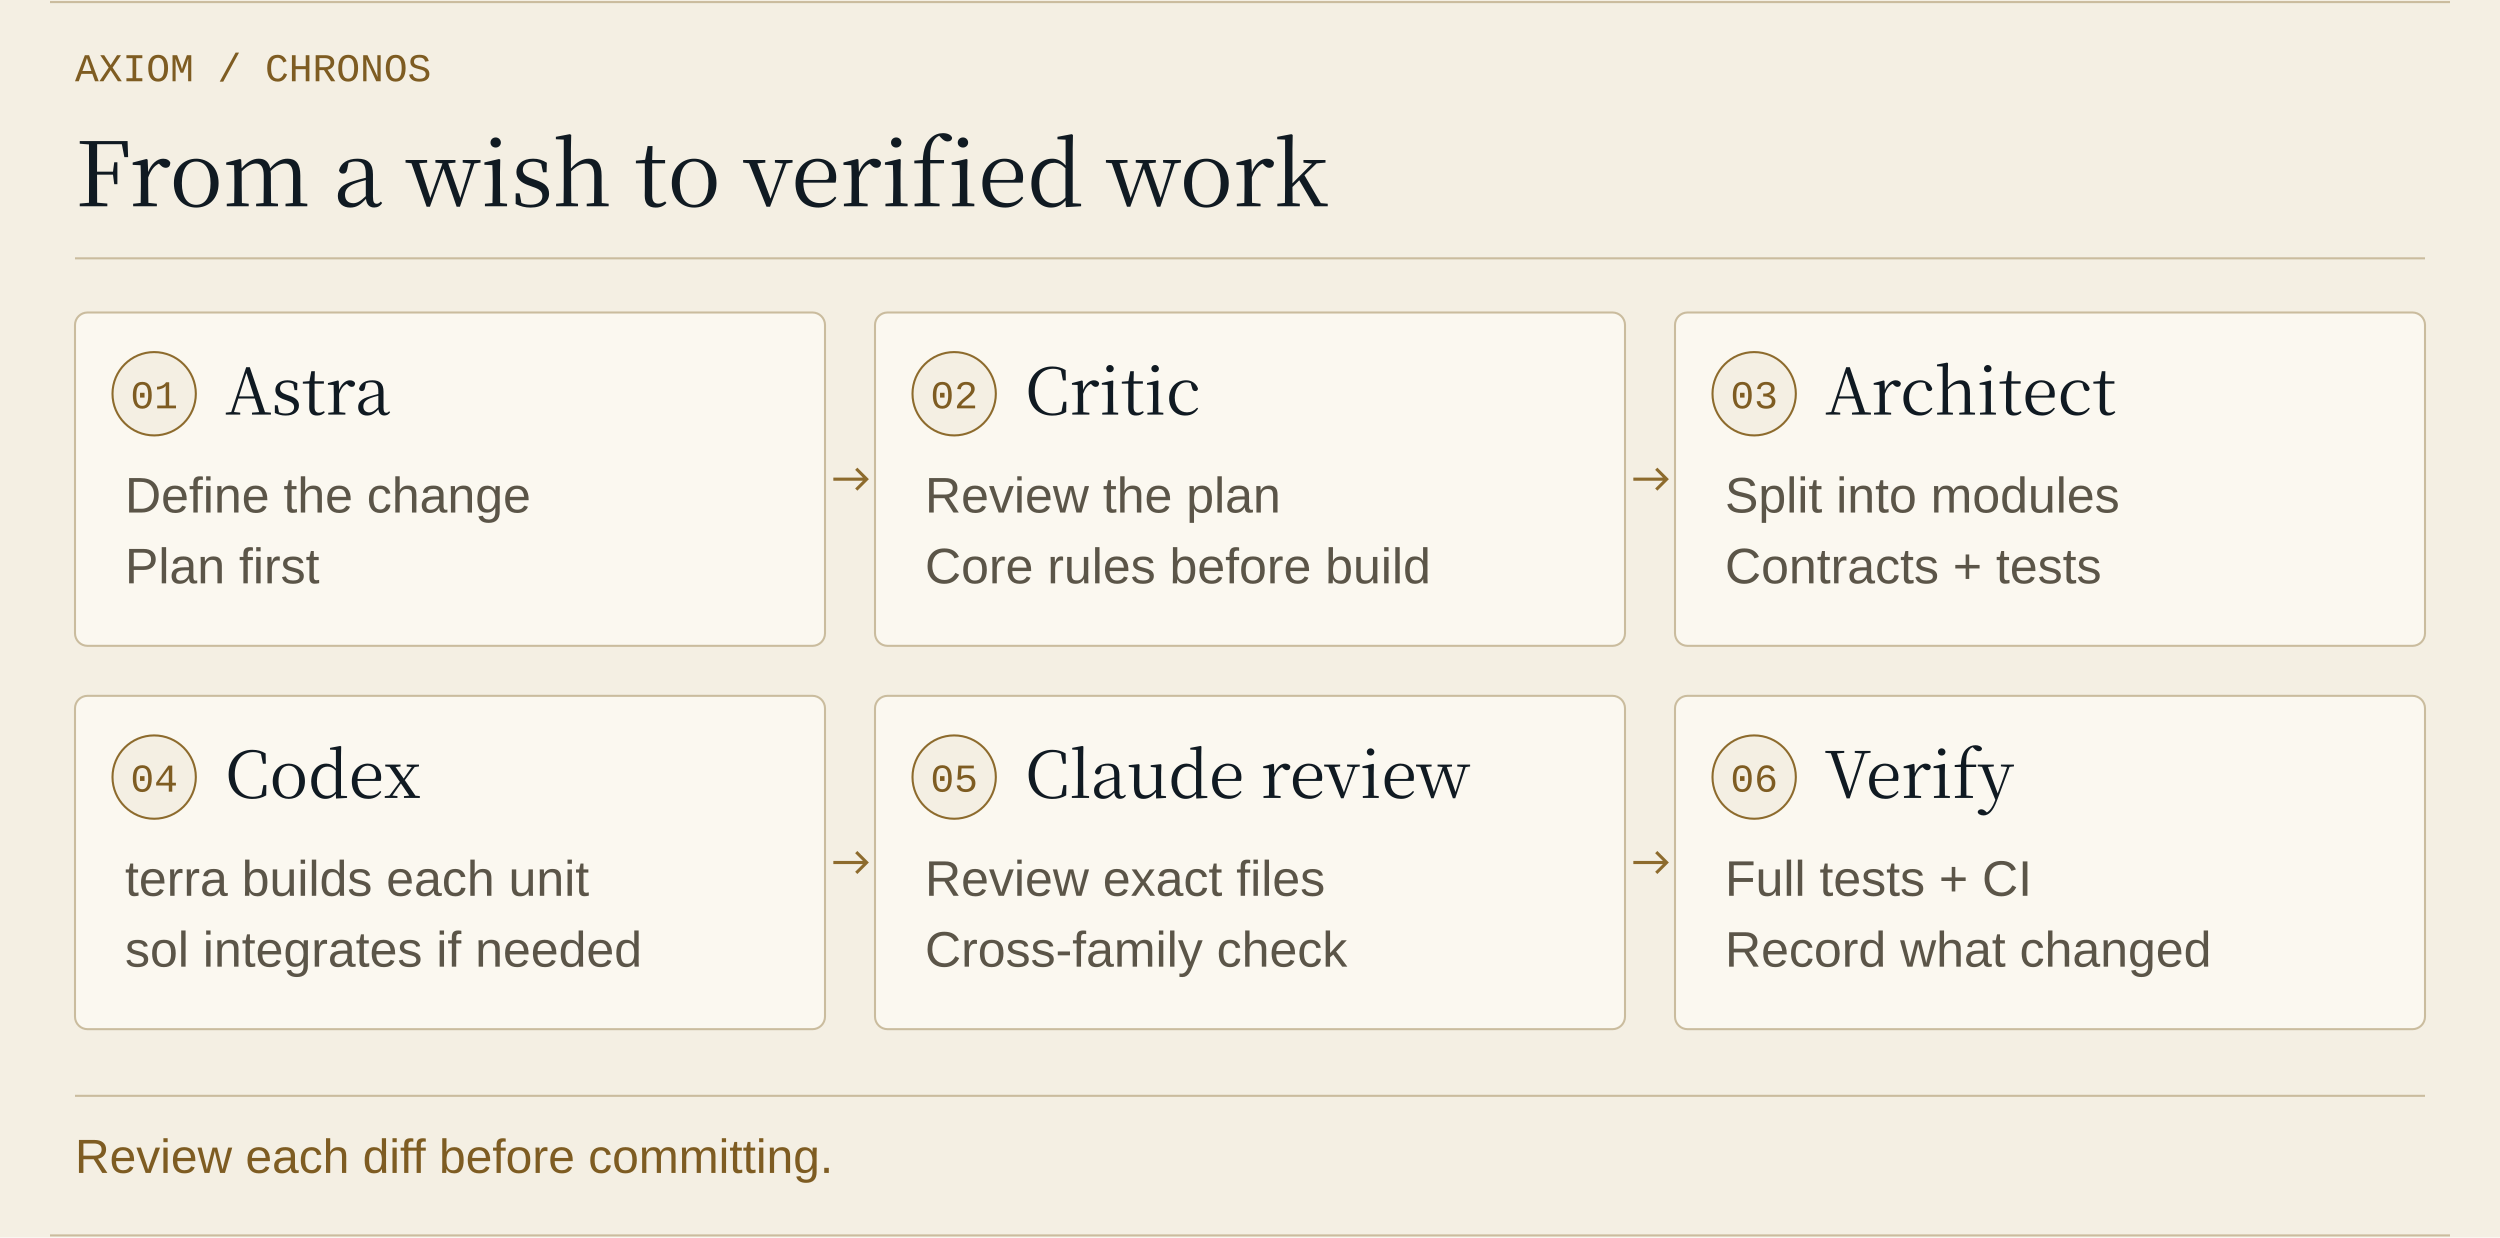
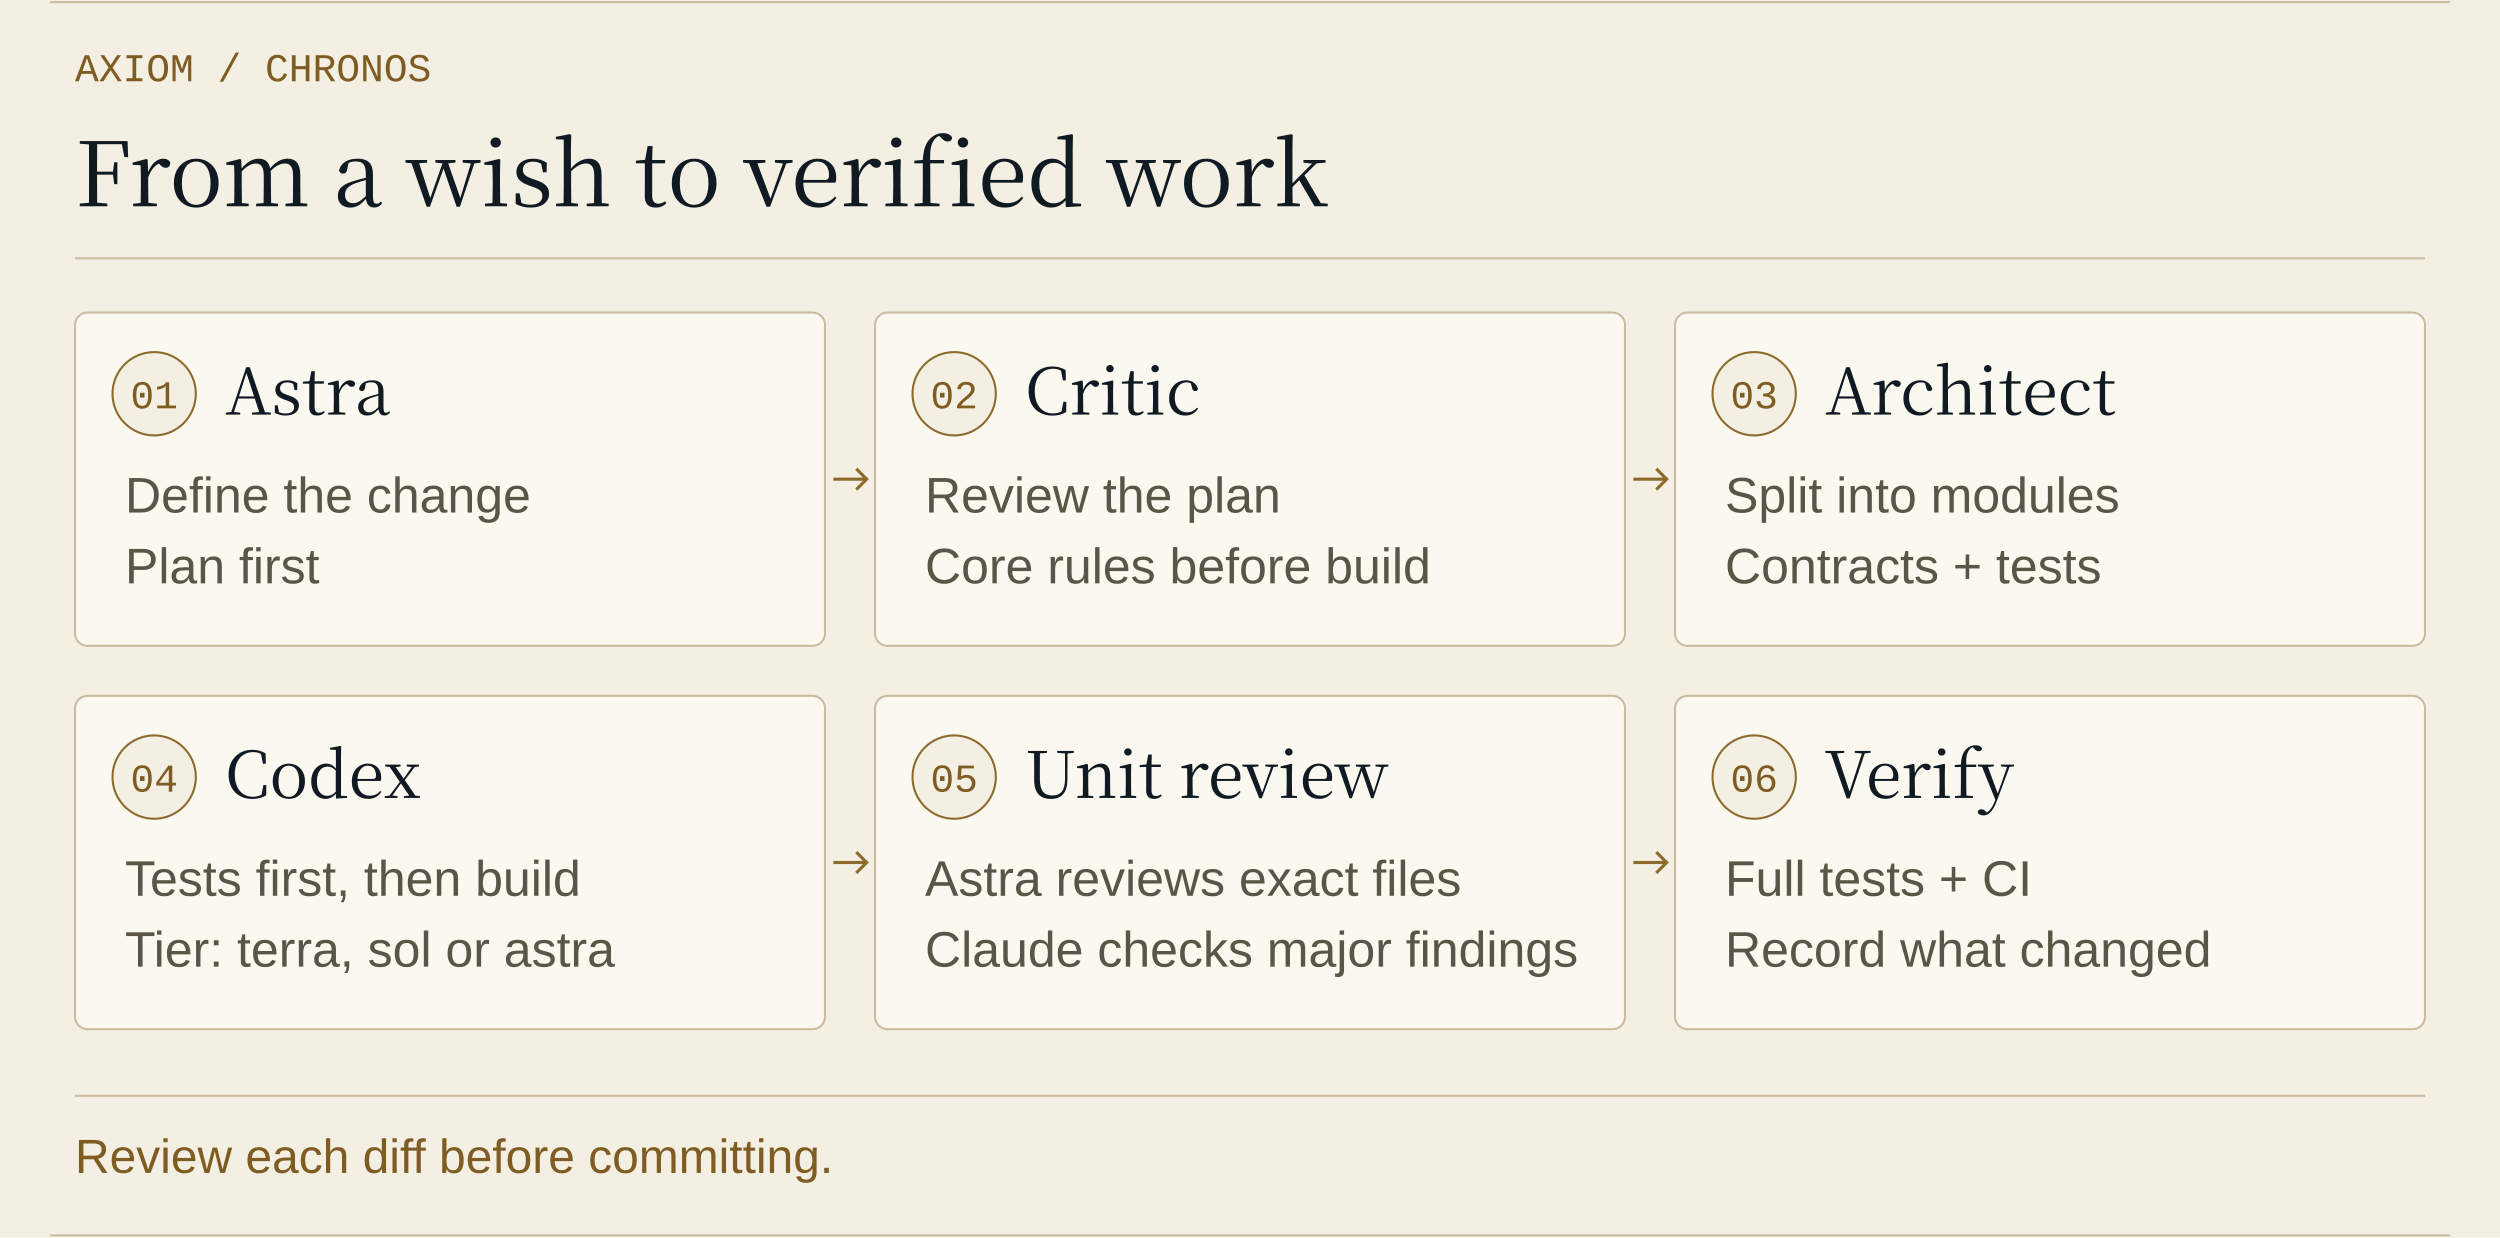
<svg xmlns="http://www.w3.org/2000/svg" width="1200" height="594" viewBox="0 0 1200 594" role="img" aria-labelledby="title desc" xml:lang="en">
  <rect width="1200" height="594" fill="#f4efe3" />
  <path d="M24 1H1176M24 593H1176" stroke="#cabc9e" />
  <text x="36" y="39" font-size="19" fill="#7e5c22" font-family="'Courier New', monospace" text-anchor="start">AXIOM / CHRONOS</text>
  <text x="36" y="99" font-size="43" fill="#101a22" font-family="Georgia, 'Noto Serif CJK TC', 'Times New Roman', serif" text-anchor="start">From a wish to verified work</text>
  <path d="M36 124H1164" stroke="#cabc9e" />
  <g data-step="1">
    <rect x="36" y="150" width="360" height="160" rx="6" fill="#fbf8f0" stroke="#cabc9e" />
    <circle cx="74" cy="189" r="20" fill="#f4efe3" stroke="#8d6b2d" />
    <text x="74" y="196" font-size="19" fill="#7e5c22" font-family="'Courier New', monospace" text-anchor="middle">01</text>
    <text x="108" y="199" font-size="31" fill="#101a22" font-family="Georgia, 'Noto Serif CJK TC', 'Times New Roman', serif" text-anchor="start">Astra</text>
    <text x="60" y="246" font-size="24" fill="#5b5548" font-family="Arial, 'Noto Sans CJK TC', 'Microsoft JhengHei', sans-serif" text-anchor="start">Define the change</text>
    <text x="60" y="280" font-size="24" fill="#5b5548" font-family="Arial, 'Noto Sans CJK TC', 'Microsoft JhengHei', sans-serif" text-anchor="start">Plan first</text>
  </g>
  <path d="M400 230h16m-5-5 5 5-5 5" fill="none" stroke="#8d6b2d" stroke-width="1.5" />
  <g data-step="2">
    <rect x="420" y="150" width="360" height="160" rx="6" fill="#fbf8f0" stroke="#cabc9e" />
    <circle cx="458" cy="189" r="20" fill="#f4efe3" stroke="#8d6b2d" />
    <text x="458" y="196" font-size="19" fill="#7e5c22" font-family="'Courier New', monospace" text-anchor="middle">02</text>
    <text x="492" y="199" font-size="31" fill="#101a22" font-family="Georgia, 'Noto Serif CJK TC', 'Times New Roman', serif" text-anchor="start">Critic</text>
    <text x="444" y="246" font-size="24" fill="#5b5548" font-family="Arial, 'Noto Sans CJK TC', 'Microsoft JhengHei', sans-serif" text-anchor="start">Review the plan</text>
    <text x="444" y="280" font-size="24" fill="#5b5548" font-family="Arial, 'Noto Sans CJK TC', 'Microsoft JhengHei', sans-serif" text-anchor="start">Core rules before build</text>
  </g>
  <path d="M784 230h16m-5-5 5 5-5 5" fill="none" stroke="#8d6b2d" stroke-width="1.5" />
  <g data-step="3">
    <rect x="804" y="150" width="360" height="160" rx="6" fill="#fbf8f0" stroke="#cabc9e" />
    <circle cx="842" cy="189" r="20" fill="#f4efe3" stroke="#8d6b2d" />
    <text x="842" y="196" font-size="19" fill="#7e5c22" font-family="'Courier New', monospace" text-anchor="middle">03</text>
    <text x="876" y="199" font-size="31" fill="#101a22" font-family="Georgia, 'Noto Serif CJK TC', 'Times New Roman', serif" text-anchor="start">Architect</text>
    <text x="828" y="246" font-size="24" fill="#5b5548" font-family="Arial, 'Noto Sans CJK TC', 'Microsoft JhengHei', sans-serif" text-anchor="start">Split into modules</text>
    <text x="828" y="280" font-size="24" fill="#5b5548" font-family="Arial, 'Noto Sans CJK TC', 'Microsoft JhengHei', sans-serif" text-anchor="start">Contracts + tests</text>
  </g>
  <g data-step="4">
    <rect x="36" y="334" width="360" height="160" rx="6" fill="#fbf8f0" stroke="#cabc9e" />
    <circle cx="74" cy="373" r="20" fill="#f4efe3" stroke="#8d6b2d" />
    <text x="74" y="380" font-size="19" fill="#7e5c22" font-family="'Courier New', monospace" text-anchor="middle">04</text>
    <text x="108" y="383" font-size="31" fill="#101a22" font-family="Georgia, 'Noto Serif CJK TC', 'Times New Roman', serif" text-anchor="start">Codex</text>
-     <text x="60" y="430" font-size="24" fill="#5b5548" font-family="Arial, 'Noto Sans CJK TC', 'Microsoft JhengHei', sans-serif" text-anchor="start">terra builds each unit</text>
-     <text x="60" y="464" font-size="24" fill="#5b5548" font-family="Arial, 'Noto Sans CJK TC', 'Microsoft JhengHei', sans-serif" text-anchor="start">sol integrates if needed</text>
+     <text x="60" y="430" font-size="24" fill="#5b5548" font-family="Arial, 'Noto Sans CJK TC', 'Microsoft JhengHei', sans-serif" text-anchor="start">Tests first, then build</text>
+     <text x="60" y="464" font-size="24" fill="#5b5548" font-family="Arial, 'Noto Sans CJK TC', 'Microsoft JhengHei', sans-serif" text-anchor="start">Tier: terra, sol or astra</text>
  </g>
  <path d="M400 414h16m-5-5 5 5-5 5" fill="none" stroke="#8d6b2d" stroke-width="1.5" />
  <g data-step="5">
    <rect x="420" y="334" width="360" height="160" rx="6" fill="#fbf8f0" stroke="#cabc9e" />
    <circle cx="458" cy="373" r="20" fill="#f4efe3" stroke="#8d6b2d" />
    <text x="458" y="380" font-size="19" fill="#7e5c22" font-family="'Courier New', monospace" text-anchor="middle">05</text>
-     <text x="492" y="383" font-size="31" fill="#101a22" font-family="Georgia, 'Noto Serif CJK TC', 'Times New Roman', serif" text-anchor="start">Claude review</text>
-     <text x="444" y="430" font-size="24" fill="#5b5548" font-family="Arial, 'Noto Sans CJK TC', 'Microsoft JhengHei', sans-serif" text-anchor="start">Review exact files</text>
-     <text x="444" y="464" font-size="24" fill="#5b5548" font-family="Arial, 'Noto Sans CJK TC', 'Microsoft JhengHei', sans-serif" text-anchor="start">Cross-family check</text>
+     <text x="492" y="383" font-size="31" fill="#101a22" font-family="Georgia, 'Noto Serif CJK TC', 'Times New Roman', serif" text-anchor="start">Unit review</text>
+     <text x="444" y="430" font-size="24" fill="#5b5548" font-family="Arial, 'Noto Sans CJK TC', 'Microsoft JhengHei', sans-serif" text-anchor="start">Astra reviews exact files</text>
+     <text x="444" y="464" font-size="24" fill="#5b5548" font-family="Arial, 'Noto Sans CJK TC', 'Microsoft JhengHei', sans-serif" text-anchor="start">Claude checks major findings</text>
  </g>
  <path d="M784 414h16m-5-5 5 5-5 5" fill="none" stroke="#8d6b2d" stroke-width="1.5" />
  <g data-step="6">
    <rect x="804" y="334" width="360" height="160" rx="6" fill="#fbf8f0" stroke="#cabc9e" />
    <circle cx="842" cy="373" r="20" fill="#f4efe3" stroke="#8d6b2d" />
    <text x="842" y="380" font-size="19" fill="#7e5c22" font-family="'Courier New', monospace" text-anchor="middle">06</text>
    <text x="876" y="383" font-size="31" fill="#101a22" font-family="Georgia, 'Noto Serif CJK TC', 'Times New Roman', serif" text-anchor="start">Verify</text>
    <text x="828" y="430" font-size="24" fill="#5b5548" font-family="Arial, 'Noto Sans CJK TC', 'Microsoft JhengHei', sans-serif" text-anchor="start">Full tests + CI</text>
    <text x="828" y="464" font-size="24" fill="#5b5548" font-family="Arial, 'Noto Sans CJK TC', 'Microsoft JhengHei', sans-serif" text-anchor="start">Record what changed</text>
  </g>
  <path d="M36 526H1164" stroke="#cabc9e" />
  <text x="36" y="563" font-size="23" fill="#7e5c22" font-family="Arial, 'Noto Sans CJK TC', 'Microsoft JhengHei', sans-serif" text-anchor="start">Review each diff before committing.</text>
</svg>
